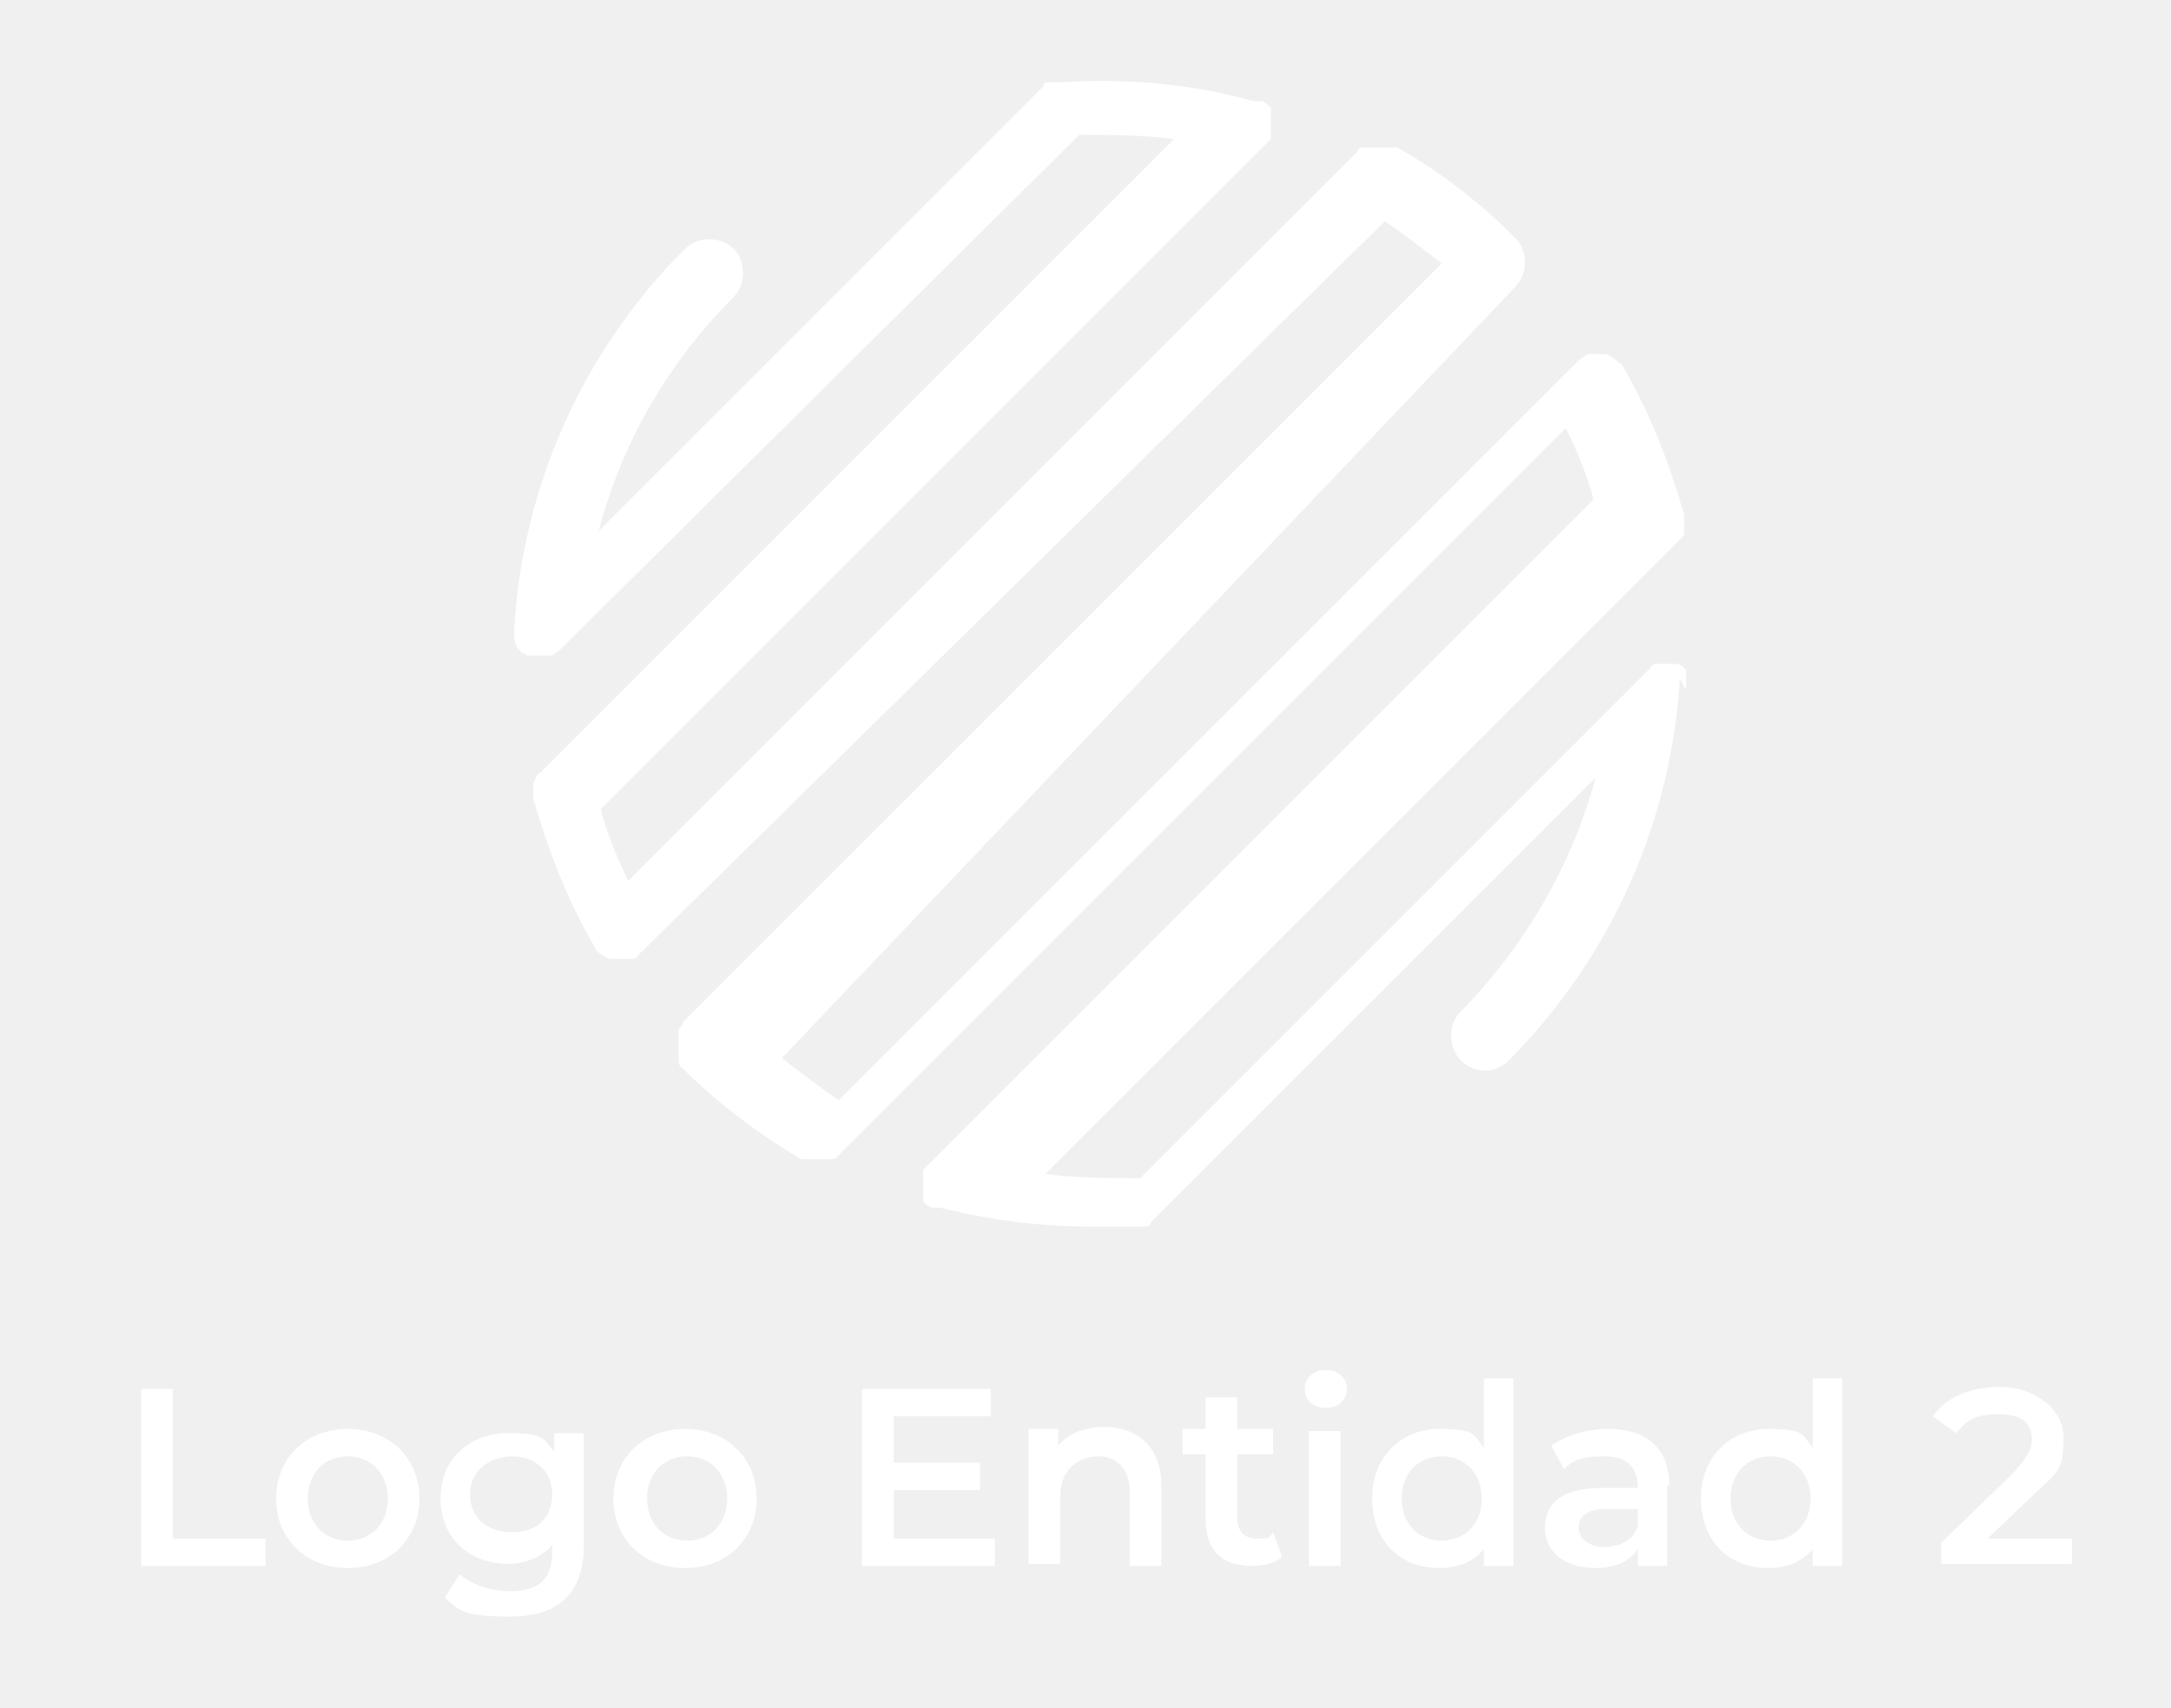
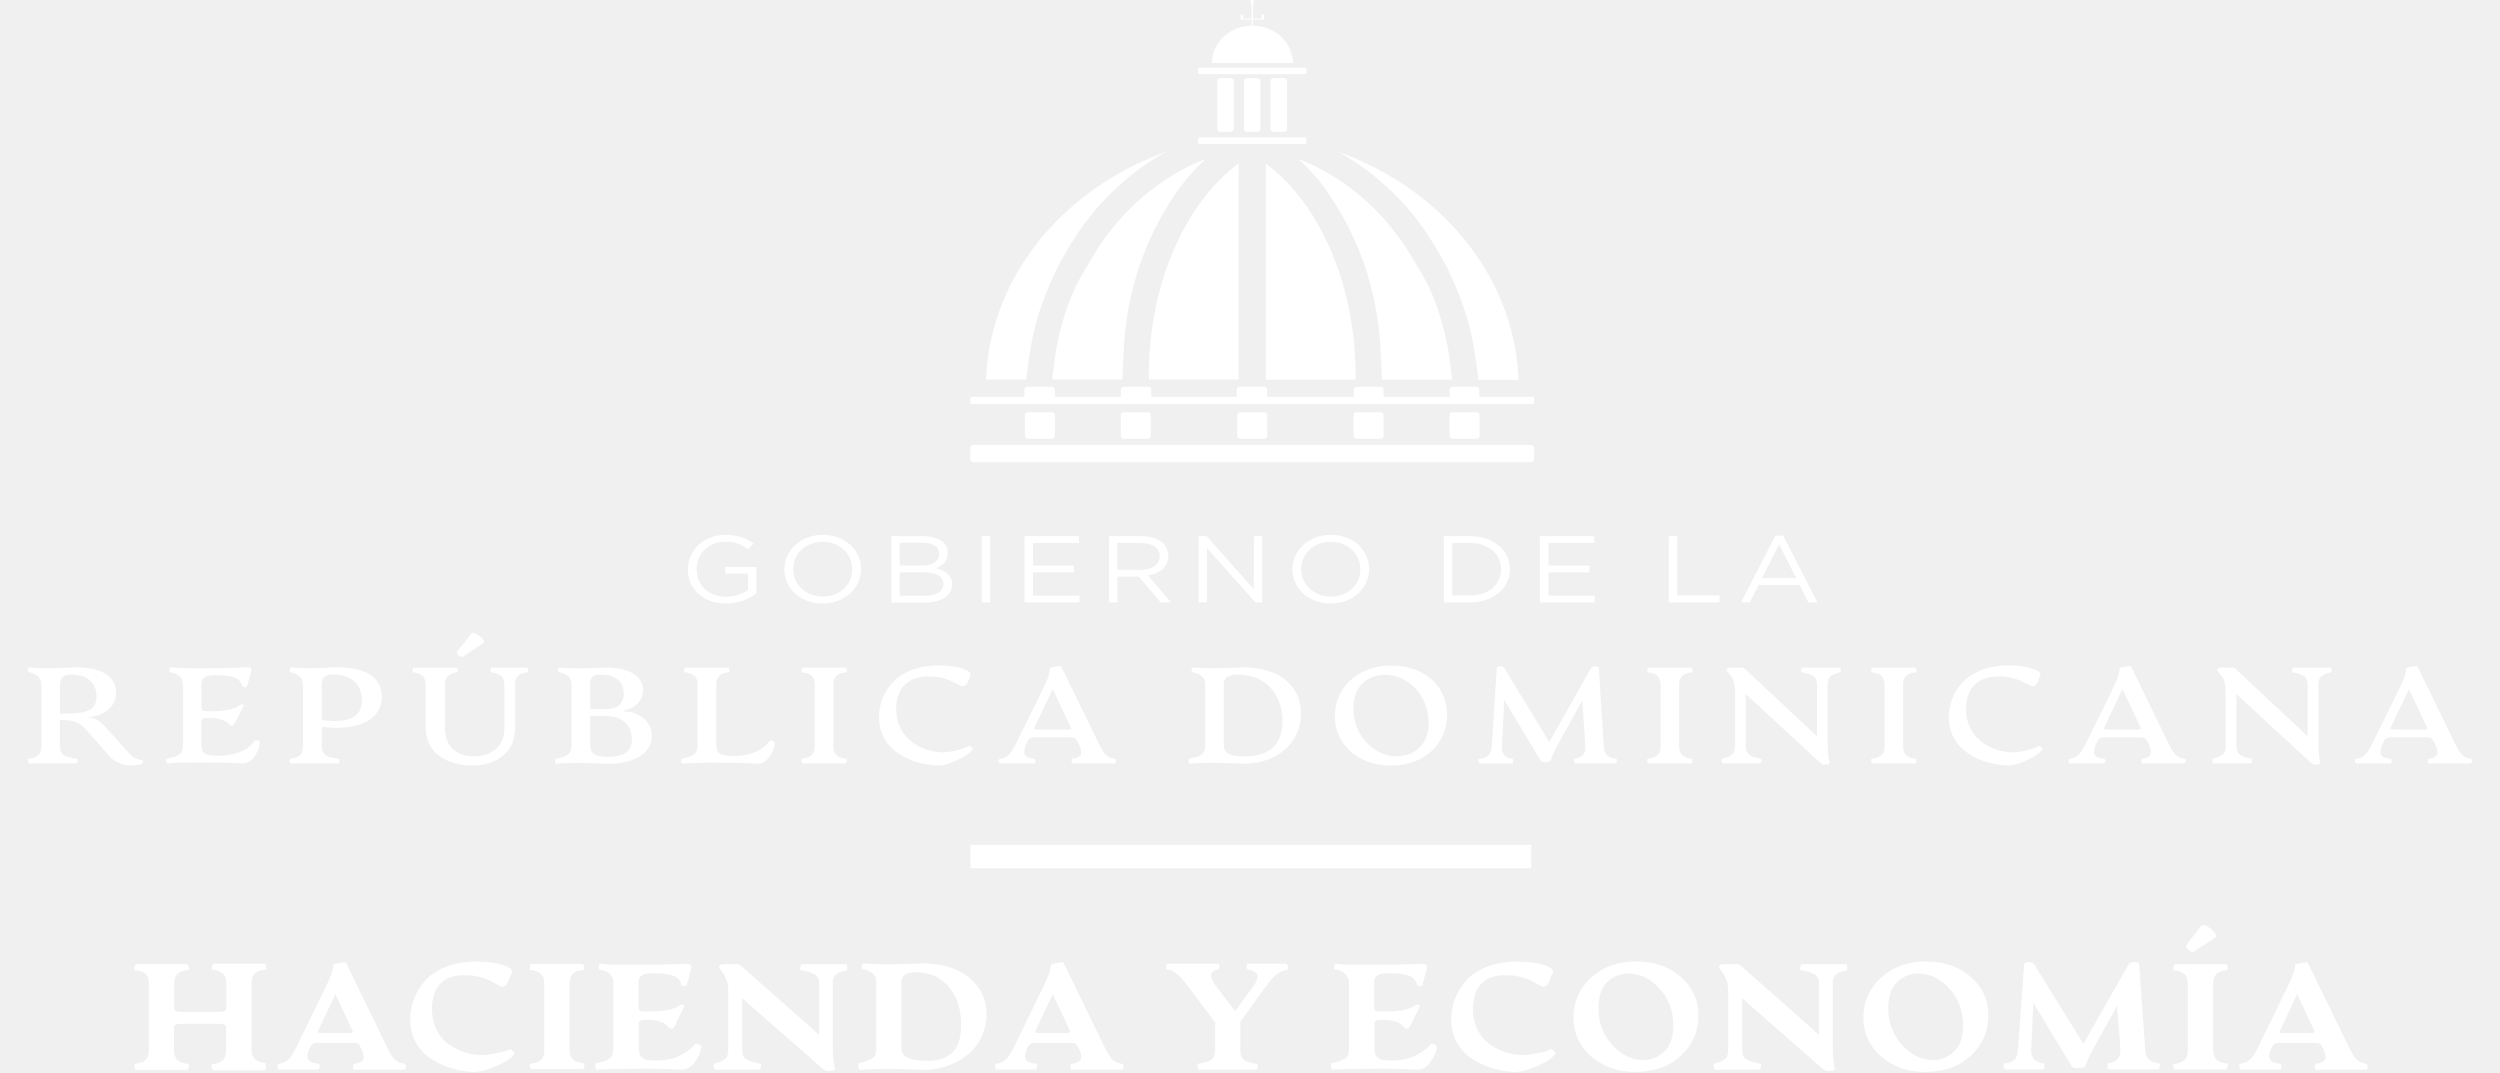
- <svg xmlns="http://www.w3.org/2000/svg" id="Capa_1" data-name="Capa 1" version="1.1" viewBox="0 0 103 81">
+ <svg xmlns="http://www.w3.org/2000/svg" id="Layer_1" version="1.1" viewBox="0 0 230.86 99">
  <defs>
    <style>
-       .cls-1 {
+       .st0 {
        fill: #fff;
-         stroke-width: 0px;
      }
    </style>
  </defs>
  <g>
-     <path class="cls-1" d="M6.6,65.9h1.6v7.1h4.4v1.3h-5.9v-8.4h-.1Z" />
-     <path class="cls-1" d="M13.1,71.1c0-1.9,1.4-3.3,3.4-3.3s3.4,1.4,3.4,3.3-1.4,3.3-3.4,3.3-3.4-1.4-3.4-3.3ZM18.4,71.1c0-1.2-.8-2-1.9-2s-1.9.8-1.9,2,.8,2,1.9,2,1.9-.8,1.9-2Z" />
-     <path class="cls-1" d="M27.7,67.9v5.4c0,2.3-1.2,3.4-3.5,3.4s-2.4-.3-3.1-.9l.7-1.1c.6.5,1.5.8,2.4.8,1.4,0,2-.6,2-1.9v-.3c-.5.6-1.3.9-2.1.9-1.8,0-3.2-1.2-3.2-3.1s1.4-3.1,3.2-3.1,1.7.3,2.2.9v-.9h1.4ZM26.2,70.9c0-1.1-.8-1.8-1.9-1.8s-2,.7-2,1.8.8,1.8,2,1.8,1.9-.7,1.9-1.8Z" />
-     <path class="cls-1" d="M29.1,71.1c0-1.9,1.4-3.3,3.4-3.3s3.4,1.4,3.4,3.3-1.4,3.3-3.4,3.3-3.4-1.4-3.4-3.3ZM34.5,71.1c0-1.2-.8-2-1.9-2s-1.9.8-1.9,2,.8,2,1.9,2,1.9-.8,1.9-2Z" />
-     <path class="cls-1" d="M47.2,73v1.3h-6.3v-8.4h6.1v1.3h-4.6v2.2h4.1v1.3h-4.1v2.3h4.8Z" />
-     <path class="cls-1" d="M55.1,70.6v3.7h-1.5v-3.5c0-1.1-.6-1.7-1.5-1.7s-1.8.6-1.8,1.9v3.2h-1.5v-6.4h1.4v.8c.5-.6,1.3-.9,2.2-.9,1.5,0,2.7.9,2.7,2.8h0Z" />
-     <path class="cls-1" d="M60.8,73.9c-.4.3-.9.4-1.4.4-1.4,0-2.2-.7-2.2-2.2v-3.1h-1.1v-1.2h1.1v-1.5h1.5v1.5h1.7v1.2h-1.7v3c0,.6.3,1,.9,1s.6,0,.8-.3l.4,1.1h0Z" />
-     <path class="cls-1" d="M61.9,65.9c0-.5.4-.9,1-.9s1,.4,1,.9-.4.9-1,.9-1-.4-1-.9ZM62.1,67.9h1.5v6.4h-1.5v-6.4Z" />
-     <path class="cls-1" d="M71.8,65.4v8.9h-1.4v-.8c-.5.6-1.2.9-2.1.9-1.9,0-3.2-1.3-3.2-3.3s1.4-3.3,3.2-3.3,1.6.3,2.1.9v-3.3h1.5,0ZM70.3,71.1c0-1.2-.8-2-1.9-2s-1.9.8-1.9,2,.8,2,1.9,2,1.9-.8,1.9-2Z" />
-     <path class="cls-1" d="M79.1,70.5v3.8h-1.4v-.8c-.4.6-1.1.9-2,.9-1.5,0-2.4-.8-2.4-1.9s.7-1.9,2.7-1.9h1.7c0-1-.5-1.5-1.6-1.5s-1.5.2-1.9.6l-.6-1.1c.7-.5,1.7-.8,2.7-.8,1.8,0,2.9.9,2.9,2.7h0ZM77.7,72.3v-.7h-1.5c-1,0-1.3.4-1.3.9s.5.9,1.2.9,1.4-.3,1.6-1h0Z" />
-     <path class="cls-1" d="M87.4,65.4v8.9h-1.4v-.8c-.5.6-1.2.9-2.1.9-1.9,0-3.2-1.3-3.2-3.3s1.4-3.3,3.2-3.3,1.6.3,2.1.9v-3.3h1.5,0ZM85.9,71.1c0-1.2-.8-2-1.9-2s-1.9.8-1.9,2,.8,2,1.9,2,1.9-.8,1.9-2Z" />
-     <path class="cls-1" d="M98.3,72.9v1.3h-6.2v-1l3.3-3.2c.8-.8,1-1.3,1-1.7,0-.8-.5-1.2-1.6-1.2s-1.5.3-2,.9l-1.1-.8c.6-.9,1.8-1.4,3.2-1.4s3,.9,3,2.4-.2,1.6-1.4,2.7l-2.2,2.1h4,0Z" />
+     <path class="st0" d="M63.52,52.58v-.02c0-1.68,1.4-3.17,3.48-3.17,1.17,0,1.89.3,2.59.81l-.51.52c-.54-.41-1.13-.7-2.11-.7-1.54,0-2.64,1.15-2.64,2.51v.02c0,1.46,1.06,2.55,2.75,2.55.79,0,1.53-.27,2-.61v-1.52h-2.11v-.62h2.87v2.44c-.64.51-1.62.94-2.79.94-2.18,0-3.53-1.4-3.53-3.15Z" />
+     <path class="st0" d="M72.43,52.58v-.02c0-1.69,1.44-3.17,3.55-3.17s3.53,1.46,3.53,3.15t0,.02c0,1.69-1.44,3.17-3.55,3.17s-3.53-1.46-3.53-3.15ZM78.7,52.58v-.02c0-1.39-1.15-2.53-2.74-2.53s-2.72,1.12-2.72,2.51v.02c0,1.39,1.15,2.53,2.74,2.53s2.72-1.12,2.72-2.51Z" />
+     <path class="st0" d="M82.3,49.51h2.96c.79,0,1.42.2,1.82.54.29.26.45.59.45.98v.02c0,.8-.56,1.21-1.1,1.42.82.22,1.49.64,1.49,1.48v.02c0,1.05-1,1.67-2.52,1.67h-3.09v-6.12ZM85.13,52.23c.94,0,1.6-.38,1.6-1.09v-.02c0-.6-.54-1-1.54-1h-2.11v2.11h2.05ZM85.41,55.01c1.05,0,1.71-.41,1.71-1.09v-.02c0-.66-.64-1.05-1.85-1.05h-2.19v2.16h2.33Z" />
+     <path class="st0" d="M90.66,49.51h.78v6.12h-.78v-6.12Z" />
+     <path class="st0" d="M94.61,49.51h5.02v.63h-4.24v2.09h3.79v.63h-3.79v2.14h4.29v.63h-5.07v-6.12Z" />
+     <path class="st0" d="M102.39,49.51h2.99c.85,0,1.54.23,1.97.61.34.3.54.73.54,1.21v.02c0,1.01-.79,1.61-1.88,1.78l2.13,2.5h-.96l-2.01-2.38h-1.98v2.38h-.78v-6.12ZM105.3,52.63c1.04,0,1.79-.47,1.79-1.26v-.02c0-.75-.66-1.21-1.78-1.21h-2.14v2.48h2.13Z" />
+     <path class="st0" d="M110.69,49.51h.73l4.37,4.91v-4.91h.76v6.12h-.62l-4.48-5.02v5.02h-.76v-6.12Z" />
+     <path class="st0" d="M119.35,52.58v-.02c0-1.69,1.44-3.17,3.55-3.17s3.53,1.46,3.53,3.15t0,.02c0,1.69-1.44,3.17-3.55,3.17s-3.53-1.46-3.53-3.15ZM125.62,52.58v-.02c0-1.39-1.15-2.53-2.74-2.53s-2.72,1.12-2.72,2.51v.02c0,1.39,1.15,2.53,2.74,2.53s2.72-1.12,2.72-2.51Z" />
+     <path class="st0" d="M133.33,49.51h2.41c2.18,0,3.69,1.32,3.69,3.04v.02c0,1.72-1.51,3.06-3.69,3.06h-2.41v-6.12ZM135.74,54.99c1.76,0,2.88-1.05,2.88-2.41v-.02c0-1.36-1.12-2.42-2.88-2.42h-1.63v4.85h1.63Z" />
+     <path class="st0" d="M142.21,49.51h5.02v.63h-4.24v2.09h3.79v.63h-3.79v2.14h4.28v.63h-5.07v-6.12Z" />
+     <path class="st0" d="M154.1,49.51h.78v5.48h3.91v.64h-4.69v-6.12Z" />
+     <path class="st0" d="M163.94,49.46h.73l3.16,6.17h-.84l-.81-1.62h-3.78l-.82,1.62h-.8l3.16-6.17ZM165.87,53.39l-1.58-3.12-1.59,3.12h3.16Z" />
  </g>
-   <path class="cls-1" d="M80,32.7v-.2h0v-.2h0s0-.2,0-.3h0s0-.1,0-.2h0l-.2-.2h0s0,0-.2-.1h-1.1s-.2.1-.2.2l-24.2,24.2c-1.5,0-3,0-4.5-.2l30.1-30.1.2-.2h0s0-.2,0-.2h0v-.2h0v-.3c0,0,0,0,0,0v-.3h0c-.7-2.4-1.6-4.8-2.9-7h0s0-.1-.2-.2h0c-.2-.2-.4-.3-.6-.4h-.8s-.2,0-.2.1h0s-.2.1-.3.2l-35.1,35.1c-.9-.6-1.8-1.3-2.7-2L71.9,13.6c.6-.6.6-1.7,0-2.3-1.7-1.7-3.5-3.1-5.6-4.3h-.3c-.4,0-.8,0-1.2,0h0s0,0-.2,0c0,0-.2,0-.2.2L29.8,41.8c-.5-1.1-1-2.2-1.3-3.4L60.1,6.8s0,0,.2-.2h0s0-.2,0-.2h0v-.2h0v-.3c0-.1,0,0,0,0v-.3h0v-.2h0s0-.2,0-.2h0c0-.2-.3-.3-.4-.4h0s-.2,0-.2,0h-.2c-2.9-.8-6-1.1-9-.9h-.8s-.2,0-.2.2l-21.1,21.1c1.1-4.2,3.3-8,6.4-11.1.6-.6.6-1.7,0-2.3s-1.7-.6-2.3,0c-4.8,4.8-7.7,11.2-8.1,18h0v.3h0v.2h0s0,.2.1.3h0s0,.1.1.2h0l.2.2h0s.1,0,.2.1h1.1s.2,0,.2-.1c0,0,.2-.1.3-.2L51.2,6.4c1.5,0,3,0,4.5.2l-30.1,30.1s-.1,0-.2.2h0s0,.2-.1.2h0v.2h0v.3c0,0,0,0,0,0v.3h0c.7,2.4,1.6,4.8,2.9,7h0s0,0,.1.2h0c.2.2.4.3.6.4h.9s.1,0,.2,0c0,0,.2,0,.3-.2L65.7,10.5c.9.6,1.8,1.3,2.7,2l-36,36s0,.2-.2.3v.2h0v.3h0v.6h0v.2h0v.3s0,.2.2.3c1.7,1.7,3.6,3.1,5.6,4.3,0,0,0,0,.2,0h1.1s.2,0,.2,0c0,0,.2,0,.3-.2l34.5-34.5c.5,1.1,1,2.2,1.3,3.4l-31.6,31.6-.2.2h0s0,.2,0,.2h0v.2h0v.3h0v.3h0v.2h0s0,.2,0,.2h0c0,.2.2.3.4.4h0s.2,0,.2,0h.2c2.4.6,4.8.9,7.2.9s1.2,0,1.8,0h.8s.2,0,.2-.2l21.1-21.1c-1.1,4.1-3.3,7.9-6.3,11h0c-.7.6-.7,1.6-.2,2.3.6.7,1.6.8,2.3.2,0,0,0,0,.2-.2h0c4.8-4.9,7.6-11.3,8-18h0l.2.4Z" />
+   <g>
+     <path class="st0" d="M13.1,70.55c-.9.26-2.15.23-3.01-.75l-2.21-2.5c-.62-.71-1.35-.81-2.35-.82v2.45c0,.88.69,1.04,1.6,1.14.1.01.03.43-.09.43H2.72c-.11,0-.2-.42-.09-.43.73-.09,1.19-.34,1.19-1.14v-5.63c0-.83-.5-1.07-1.19-1.24-.11-.03-.04-.44.09-.43.56.06,1.19.08,1.65.08,1.06,0,2.05-.08,2.74-.08,2.16,0,3.61.78,3.61,2.34,0,1.46-1.35,2.18-2.55,2.25v.06c.57,0,.99.21,1.62.91l2.13,2.36c.44.49.87.63,1.19.63.11,0,.09.34,0,.37ZM8.91,64.31c0-1.35-.97-2.02-2.25-2.02-.85,0-1.12.3-1.12,1.01v2.6h.42c2.13,0,2.95-.33,2.95-1.59Z" />
+     <path class="st0" d="M15.42,70.07c.83-.19,1.47-.3,1.47-1.24v-5.61c0-.81-.59-1.02-1.2-1.16-.11-.03-.04-.44.07-.43,1.05.1,2.85.08,3.72.08,1.3,0,2.25-.05,3.42-.08.34,0,.34.2.27.49l-.34,1.2c-.04.18-.4.18-.46,0-.22-.62-.64-.97-2.44-.97-1,0-1.33.23-1.33.88v2.06c0,.33.19.39.47.39h.31c1.16,0,2.16-.1,2.75-.57.14-.11.46-.09.33.16l-.82,1.59c-.11.23-.33.2-.49.01-.33-.4-1.06-.57-1.89-.57h-.2c-.29,0-.47.06-.47.39v2.12c0,.72.34.98,1.53.98,2.16,0,3.02-.87,3.37-1.35.1-.14.49-.08.49.14,0,.64-.62,1.92-1.52,1.92-.8-.04-1.59-.08-2.79-.08-1.32,0-2.88-.04-4.18.08-.14.01-.2-.43-.08-.45Z" />
+     <path class="st0" d="M29.71,67.11v1.82c0,.88.69,1.04,1.6,1.14.1.01.03.43-.09.43h-4.34c-.11,0-.2-.42-.09-.43.73-.09,1.19-.34,1.19-1.14v-5.63c0-.83-.5-1.07-1.19-1.24-.11-.03-.04-.44.09-.43.56.06,1.19.08,1.65.08,1.06,0,1.95-.08,2.68-.08,2.22,0,4.05.72,4.05,2.7,0,2.25-2.39,3.2-5.56,2.78ZM29.71,63.3v3.2c2.43.3,3.71-.21,3.71-1.87,0-1.5-1.09-2.34-2.56-2.34-.9,0-1.15.28-1.15,1.01Z" />
+     <path class="st0" d="M39.31,67.19v-3.97c0-.8-.46-1.06-1.16-1.14-.11-.01-.03-.43.09-.43h3.91c.11,0,.2.42.09.43-.57.06-1.15.25-1.15,1.14v4.03c0,1.77,1.16,2.59,2.68,2.59s2.81-.82,2.81-2.59v-4.03c0-.82-.53-1.05-1.23-1.14-.1-.01-.03-.43.08-.43h3.22c.1,0,.19.42.07.43-.57.06-1.15.25-1.15,1.14v3.95c0,2.32-1.7,3.52-3.98,3.52-2.02,0-4.28-.95-4.28-3.51ZM43.52,58.51c.26-.33,1.46.64,1.12.87l-1.88,1.25c-.19.13-.69-.28-.54-.45l1.3-1.67Z" />
+     <path class="st0" d="M60.2,67.95c0,1.57-1.62,2.58-4.01,2.58-.69,0-1.49-.08-2.55-.08-.9,0-1.59.01-2.25.08-.13.01-.2-.43-.09-.45.83-.19,1.48-.3,1.48-1.24v-5.61c0-.81-.59-1.02-1.2-1.16-.11-.03-.04-.44.07-.43.59.06,1.28.08,1.73.08,1.15,0,1.99-.08,2.62-.08,1.85,0,3.37.68,3.38,2.07.01,1.02-.8,1.73-1.8,1.91v.08c1.33,0,2.62.85,2.62,2.26ZM54.5,63.23v2.25h1.47c1.03,0,1.63-.45,1.63-1.43,0-1.2-.92-1.75-2.09-1.75-.76,0-1.02.23-1.02.93ZM58.35,68.23c0-1.39-1.05-2.12-2.38-2.12h-1.47v2.73c0,.69.4,1.04,1.65,1.04s2.2-.33,2.2-1.64Z" />
+     <path class="st0" d="M62.94,70.07c.83-.19,1.48-.3,1.48-1.24v-5.61c0-.88-.59-1.06-1.2-1.14-.11-.01-.03-.43.07-.43h3.95c.1,0,.17.42.07.43-.6.06-1.17.25-1.17,1.14v5.61c0,.72.34.98,1.53.98,2.16,0,3.02-.87,3.37-1.35.1-.14.49-.08.49.14,0,.64-.62,1.92-1.52,1.92-.8-.04-1.59-.08-2.79-.08-1.32,0-2.88-.04-4.18.08-.14.01-.2-.43-.09-.45Z" />
+     <path class="st0" d="M74.05,70.07c.73-.09,1.19-.34,1.19-1.14v-5.71c0-.8-.46-1.05-1.19-1.14-.11-.01-.03-.43.09-.43h3.92c.11,0,.2.42.09.43-.62.08-1.19.25-1.19,1.14v5.71c0,.88.57,1.06,1.19,1.14.11.01.03.43-.09.43h-3.92c-.11,0-.2-.42-.09-.43Z" />
+     <path class="st0" d="M81.17,66.24c0-2.18,1.52-4.79,5.53-4.79,1.66,0,3.09.45,2.92.9l-.19.49c-.52,1.35-1.07-.38-3.62-.38-2.05,0-3.05,1.17-3.05,2.99,0,2.84,2.45,4.03,4.41,4.03.26,0,1.56-.18,2.31-.59.11-.06.42.23.33.34-.62.8-2.54,1.46-2.98,1.46-2.41,0-5.66-1.24-5.66-4.46Z" />
+     <path class="st0" d="M102.88,70.5h-3.78c-.19,0-.2-.4-.04-.43.53-.09,1.1-.25.57-1.34l-.16-.32c-.14-.3-.39-.33-.82-.33h-2.92c-.43,0-.67.03-.82.33l-.14.32c-.5,1.09.04,1.25.73,1.34.19.02.14.43-.04.43h-3.09c-.17,0-.21-.4-.04-.43.59-.09.93-.27,1.46-1.34l2.42-4.9c.56-1.11.73-1.63.73-2.11,0-.08,1-.28,1.05-.19l3.5,7.18c.52,1.07.86,1.28,1.43,1.35.2.02.14.43-.03.43ZM98.89,67.18l-1.68-3.54-1.69,3.54c-.09.18.13.2.33.2h2.71c.2,0,.42-.02.33-.2Z" />
+     <path class="st0" d="M109.82,70.07c.83-.19,1.47-.3,1.47-1.24v-5.61c0-.81-.59-1.02-1.2-1.16-.11-.03-.04-.44.07-.43.59.06,1.19.08,1.79.08,1.12,0,2.12-.08,2.85-.08,3.47,0,5.34,1.82,5.34,4.26s-1.88,4.63-5.36,4.63c-.69,0-1.58-.08-2.64-.08-.89,0-1.59.01-2.25.08-.14.01-.2-.43-.08-.45ZM118.43,66.61c0-2.41-1.49-4.31-4.07-4.31-1.02,0-1.35.28-1.35.92v5.61c0,.68.53,1.02,1.92,1.02,2.33,0,3.49-1.11,3.49-3.25Z" />
+     <path class="st0" d="M123.26,66.13c0-2.55,2.06-4.67,5.2-4.67s5.17,1.93,5.17,4.56-2.05,4.68-5.2,4.68c-2.98,0-5.17-1.94-5.17-4.57ZM131.92,66.72c0-2.55-1.96-4.41-4.02-4.41-1.26,0-2.92.73-2.92,3.11,0,2.58,1.96,4.42,4.01,4.42,1.26,0,2.94-.73,2.94-3.12Z" />
+     <path class="st0" d="M149.22,70.5h-3.74c-.1,0-.17-.42-.09-.43.6-.09,1.05-.34,1-1.14l-.27-4.24-2.32,4.17c-.3.54-.53,1.1-.57,1.3-.03.15-.33.23-.56.23-.22,0-.36-.08-.45-.23l-3.31-5.53-.22,4.31c-.04.88.54,1.09,1,1.14.11.01.03.43-.07.43h-2.96c-.11,0-.2-.42-.09-.43.62-.06,1.13-.25,1.19-1.14l.46-7.25c.01-.21.56-.23.7,0l4.15,6.84,3.85-6.84c.13-.23.7-.21.72,0l.46,7.25c.06.88.57,1.07,1.17,1.14.11.01.03.43-.07.43Z" />
+     <path class="st0" d="M152.16,70.07c.73-.09,1.19-.34,1.19-1.14v-5.71c0-.8-.46-1.05-1.19-1.14-.11-.01-.03-.43.08-.43h3.92c.11,0,.2.42.09.43-.62.08-1.19.25-1.19,1.14v5.71c0,.88.57,1.06,1.19,1.14.11.01.03.43-.09.43h-3.92c-.11,0-.2-.42-.08-.43Z" />
+     <path class="st0" d="M168.03,70.38l-6.82-6.29v4.8c0,.86.57,1,1.39,1.17.11.02.06.43-.09.43h-3.39c-.11,0-.2-.39-.07-.43.6-.18,1.17-.28,1.17-1.17v-4.9c0-.9-.16-1.33-.53-1.77-.13-.15-.26-.25-.26-.29,0-.11.09-.28.29-.28h1.06c.14,0,.24.01.34.11l6.67,6.23v-4.75c0-.9-.64-1-1.39-1.16-.11-.02-.06-.43.08-.43h3.39c.11,0,.19.4.07.43-.63.16-1.17.27-1.17,1.16v4.91c0,.83.03,1.75.17,2.22.06.19-.17.24-.4.24-.24,0-.37-.09-.53-.24Z" />
+     <path class="st0" d="M172.84,70.07c.73-.09,1.19-.34,1.19-1.14v-5.71c0-.8-.46-1.05-1.19-1.14-.11-.01-.03-.43.08-.43h3.92c.11,0,.2.42.09.43-.62.08-1.19.25-1.19,1.14v5.71c0,.88.57,1.06,1.19,1.14.11.01.03.43-.09.43h-3.92c-.11,0-.2-.42-.08-.43Z" />
+     <path class="st0" d="M179.96,66.24c0-2.18,1.52-4.79,5.53-4.79,1.66,0,3.09.45,2.92.9l-.19.49c-.52,1.35-1.07-.38-3.62-.38-2.05,0-3.05,1.17-3.05,2.99,0,2.84,2.45,4.03,4.41,4.03.26,0,1.56-.18,2.31-.59.11-.06.42.23.33.34-.61.8-2.53,1.46-2.98,1.46-2.41,0-5.66-1.24-5.66-4.46Z" />
+     <path class="st0" d="M201.67,70.5h-3.78c-.19,0-.2-.4-.04-.43.53-.09,1.1-.25.57-1.34l-.16-.32c-.14-.3-.39-.33-.82-.33h-2.92c-.43,0-.67.03-.82.33l-.14.32c-.5,1.09.04,1.25.73,1.34.19.02.14.43-.04.43h-3.09c-.17,0-.21-.4-.04-.43.59-.09.93-.27,1.46-1.34l2.42-4.9c.56-1.11.73-1.63.73-2.11,0-.08,1-.28,1.05-.19l3.5,7.18c.52,1.07.86,1.28,1.43,1.35.2.02.14.43-.03.43ZM197.68,67.18l-1.68-3.54-1.69,3.54c-.08.18.13.2.33.2h2.71c.2,0,.42-.02.33-.2Z" />
+     <path class="st0" d="M213.34,70.38l-6.82-6.29v4.8c0,.86.57,1,1.39,1.17.11.02.06.43-.09.43h-3.39c-.11,0-.2-.39-.07-.43.6-.18,1.17-.28,1.17-1.17v-4.9c0-.9-.16-1.33-.53-1.77-.13-.15-.26-.25-.26-.29,0-.11.09-.28.29-.28h1.06c.14,0,.24.01.34.11l6.67,6.23v-4.75c0-.9-.64-1-1.39-1.16-.11-.02-.06-.43.09-.43h3.39c.11,0,.19.4.07.43-.63.16-1.17.27-1.17,1.16v4.91c0,.83.03,1.75.17,2.22.06.19-.17.24-.4.24-.24,0-.37-.09-.53-.24Z" />
+     <path class="st0" d="M228.12,70.5h-3.78c-.19,0-.2-.4-.04-.43.53-.09,1.1-.25.57-1.34l-.16-.32c-.14-.3-.39-.33-.82-.33h-2.92c-.43,0-.67.03-.82.33l-.14.32c-.5,1.09.04,1.25.73,1.34.19.02.14.43-.04.43h-3.09c-.17,0-.21-.4-.04-.43.59-.09.93-.27,1.46-1.34l2.42-4.9c.56-1.11.73-1.63.73-2.11,0-.08,1-.28,1.05-.19l3.5,7.18c.52,1.07.86,1.28,1.43,1.35.2.02.14.43-.03.43ZM224.13,67.18l-1.68-3.54-1.69,3.54c-.08.18.13.2.33.2h2.71c.2,0,.42-.02.33-.2Z" />
+   </g>
+   <polyline class="st0" points="141.4 80.18 89.62 80.18 89.62 78.02 141.4 78.02" />
+   <g>
+     <path class="st0" d="M24.51,98.29s.06.05.06.14-.02.18-.05.27c-.03.09-.07.13-.12.13h-4.7s-.08-.05-.11-.14c-.03-.09-.05-.18-.05-.27s.02-.14.06-.14c.43-.05.76-.17.96-.37.21-.2.32-.5.32-.9v-2.23c-.05-.16-.29-.24-.69-.24h-3.4c-.42,0-.66.08-.72.24v2.23c0,.31.07.55.2.73.13.18.29.31.46.37.17.06.39.11.65.14.04,0,.06.05.06.14s-.01.18-.05.27c-.03.09-.07.13-.11.13h-4.71s-.08-.05-.11-.14c-.03-.09-.05-.18-.05-.27s.02-.14.06-.14c.44-.05.76-.16.97-.35.21-.19.31-.49.31-.9v-6.15c0-.41-.1-.71-.31-.9-.21-.19-.53-.31-.97-.36-.04,0-.06-.05-.06-.14s.02-.18.05-.27c.03-.09.07-.14.11-.14h4.71s.08.04.11.13.05.18.05.27-.02.14-.06.14c-.26.03-.48.08-.65.14-.17.06-.32.18-.45.37-.13.18-.19.43-.19.73v2.39c.05.16.29.24.72.24h3.4c.41,0,.64-.08.69-.24v-2.39c0-.4-.11-.7-.32-.9-.21-.2-.53-.32-.96-.37-.04,0-.06-.05-.06-.14s.02-.18.05-.27c.03-.09.07-.14.11-.14h4.7s.08.04.11.13c.03.09.05.18.05.27s-.02.14-.06.14c-.26.03-.48.08-.65.14-.17.06-.32.18-.45.37-.13.18-.19.43-.19.73v6.15c0,.31.07.55.2.73.13.18.29.31.45.37.17.06.39.11.65.14l-.02.09Z" />
+     <path class="st0" d="M37.35,98.24c.1.02.15.12.13.29-.02.17-.07.25-.16.25h-4.57c-.1,0-.15-.08-.16-.25,0-.17.03-.27.12-.29.18-.03.32-.06.43-.1.11-.04.22-.11.32-.2.1-.09.15-.24.13-.42-.02-.18-.09-.41-.22-.69l-.08-.12c-.07-.18-.15-.29-.26-.34-.1-.05-.26-.07-.49-.07h-3.09c-.26,0-.43.02-.53.07s-.19.16-.28.33l-.05.12c-.13.27-.2.49-.21.68,0,.19.04.33.15.43.11.09.22.16.35.2.13.04.3.07.51.1.1.02.15.12.13.29-.02.17-.08.25-.18.25h-3.56c-.08,0-.13-.08-.15-.25-.02-.17.02-.27.11-.29.35-.05.63-.17.85-.35.22-.18.45-.54.72-1.07l2.67-5.47c.53-1.05.8-1.8.81-2.24,0-.05.19-.11.56-.18.37-.07.56-.08.59-.03l3.86,7.92c.26.54.5.9.72,1.08s.5.3.84.35v.02ZM32.24,95.4c.07,0,.13,0,.18-.02.05-.01.09-.03.13-.07.04-.03.04-.08,0-.14l-1.58-3.37-1.59,3.37c-.04.09-.03.15.03.18.06.03.15.05.29.05h2.55,0Z" />
+     <path class="st0" d="M44.03,99c-.7,0-1.4-.09-2.08-.28-.69-.18-1.34-.46-1.97-.83-.62-.37-1.13-.88-1.52-1.53-.39-.65-.58-1.4-.58-2.24,0-.63.12-1.25.34-1.85.22-.6.56-1.16,1.02-1.69.45-.53,1.09-.96,1.92-1.29.82-.33,1.78-.49,2.87-.49.6,0,1.17.05,1.7.14s.94.22,1.22.38c.28.16.39.31.32.47l-.24.6c-.14.35-.27.56-.39.65-.12.09-.29.09-.49,0-.21-.09-.43-.21-.67-.36s-.59-.29-1.05-.43c-.46-.14-.96-.2-1.5-.2-1.06,0-1.83.28-2.31.83-.49.55-.73,1.31-.73,2.26,0,.75.15,1.42.45,2,.3.58.69,1.03,1.17,1.35.48.32.97.56,1.48.71.51.16,1.03.23,1.54.23.24,0,.66-.05,1.26-.16s1.03-.22,1.27-.37c.06-.03.16.01.29.15.13.14.18.23.14.29-.3.4-.86.77-1.68,1.11s-1.4.51-1.75.51l-.04.03Z" />
+     <path class="st0" d="M49.08,98.78s-.08-.05-.11-.14-.05-.18-.05-.27.02-.14.06-.14c.44-.05.76-.16.97-.35s.31-.49.31-.9v-6.15c0-.41-.1-.71-.31-.9-.21-.19-.53-.31-.97-.36-.04,0-.06-.05-.06-.14s.02-.18.05-.27c.03-.09.07-.14.11-.14h4.71s.08.04.11.13c.03.09.05.18.05.27s-.02.14-.06.14c-.26.03-.48.08-.65.14-.17.06-.32.18-.45.37-.13.18-.19.43-.19.73v6.15c0,.31.07.55.2.73.13.18.29.31.46.37.17.06.39.11.65.14.04,0,.06.05.06.14s-.02.18-.05.27c-.03.09-.07.13-.11.13h-4.71l-.02.03Z" />
+     <path class="st0" d="M55.14,98.81c-.07,0-.12-.09-.15-.29-.03-.2-.02-.31.05-.33.32-.08.53-.13.66-.17.12-.04.28-.11.46-.2.19-.09.31-.22.38-.38.07-.16.1-.36.1-.61v-6.09c0-.26-.07-.48-.21-.65s-.29-.3-.44-.37c-.15-.07-.37-.14-.65-.2-.04,0-.06-.05-.06-.14s.02-.18.04-.26c.02-.08.05-.12.08-.12.26.03.63.06,1.08.07.46.01.86.02,1.22.02s.76,0,1.2,0c.45,0,.69,0,.75,0,.57,0,1.3-.01,2.2-.04.89-.03,1.43-.04,1.61-.04s.29.05.34.15c.05.1.05.24,0,.41l-.36,1.34c-.02.1-.11.15-.25.15s-.24-.05-.27-.16c-.09-.26-.22-.46-.38-.59s-.42-.25-.77-.32c-.35-.07-.85-.12-1.48-.12-.49,0-.83.07-1.03.21-.2.14-.3.37-.3.69v2.2c0,.17.05.28.13.35s.22.09.39.09h.41c1.37,0,2.31-.18,2.85-.56.09-.07.2-.09.32-.06.12.03.14.12.07.26l-.86,1.75c-.07.13-.16.2-.27.2s-.21-.05-.3-.17c-.32-.44-.96-.65-1.9-.65h-.3c-.18,0-.31.03-.39.09s-.12.18-.12.35v2.21c0,.41.11.69.32.86.22.17.63.25,1.23.25.92,0,1.68-.16,2.3-.49.62-.33,1.06-.66,1.32-1.01.04-.06.15-.07.32-.02s.27.12.27.22c0,.38-.18.83-.53,1.35-.35.52-.76.78-1.23.78-1.43-.05-2.44-.08-3-.08-2.58,0-4.19.03-4.81.08l-.02.03Z" />
+     <path class="st0" d="M76.58,98.92c-.24,0-.45-.09-.65-.26l-7.4-6.48v4.74c0,.23.03.42.09.57s.19.27.38.37c.19.09.36.16.5.2.14.04.38.09.72.17.06,0,.08.1.05.28-.02.18-.08.27-.15.27h-4.07c-.06,0-.11-.09-.13-.26-.02-.17,0-.27.07-.29.05-.03.16-.07.32-.12.16-.05.29-.1.36-.14.08-.04.17-.1.28-.18s.18-.2.23-.35c.05-.15.07-.33.07-.53v-5.21c0-.18,0-.35-.02-.51-.02-.16-.03-.28-.05-.38-.02-.09-.05-.2-.09-.32-.05-.12-.08-.2-.1-.24-.02-.04-.06-.12-.12-.22s-.1-.18-.11-.2c-.05-.07-.11-.15-.17-.22-.06-.07-.11-.12-.14-.16-.03-.03-.05-.05-.05-.06,0-.23.12-.35.38-.35h1.26c.16,0,.29.04.37.13l7.23,6.39v-4.68c0-.23-.03-.41-.09-.56-.06-.15-.18-.27-.35-.36-.17-.09-.32-.15-.44-.18-.12-.03-.32-.09-.61-.16-.08-.02-.15-.03-.19-.04-.06,0-.08-.1-.05-.28s.07-.26.14-.26h4.08c.05,0,.09.09.12.26.02.18,0,.27-.05.28-.02,0-.09.03-.22.07-.12.04-.2.06-.23.07s-.09.03-.19.06c-.1.03-.16.06-.19.08-.03.02-.08.05-.15.11s-.12.1-.14.15-.05.11-.09.18-.06.16-.07.25c0,.09-.02.19-.02.31v5.24c0,1.23.06,2.09.19,2.56.02.09,0,.15-.09.18-.08.03-.22.05-.42.05v.03Z" />
+     <path class="st0" d="M79.42,98.78c-.07,0-.12-.09-.15-.29s-.02-.31.05-.33c.32-.07.53-.13.66-.17.12-.04.28-.11.46-.2.19-.09.31-.22.38-.38s.1-.36.1-.61v-6.09c0-.38-.12-.66-.34-.83-.22-.17-.54-.31-.95-.4-.04,0-.06-.05-.06-.14s.02-.18.04-.26.05-.12.08-.12c.52.05,1.24.08,2.18.09.52,0,1.16-.01,1.9-.04.74-.03,1.22-.04,1.43-.04,1.8,0,3.23.44,4.3,1.31,1.06.88,1.6,2,1.6,3.37,0,.88-.22,1.71-.66,2.48s-1.12,1.4-2.04,1.9c-.92.5-1.99.76-3.22.76-.2,0-.64-.01-1.32-.04-.68-.03-1.26-.04-1.76-.04-1.21,0-2.1.03-2.67.08h0ZM85.53,97.96c1.13,0,1.96-.27,2.47-.82.51-.54.76-1.38.76-2.5,0-1.42-.38-2.58-1.13-3.49-.76-.9-1.77-1.36-3.03-1.36-.49,0-.83.07-1.04.22s-.32.39-.32.71v6.09c0,.76.76,1.14,2.27,1.14h.02Z" />
+     <path class="st0" d="M103.61,98.24c.1.02.15.12.13.29-.02.17-.07.25-.16.25h-4.57c-.1,0-.15-.08-.16-.25,0-.17.03-.27.12-.29.18-.03.32-.06.43-.1.11-.04.22-.11.32-.2.1-.09.15-.24.13-.42-.02-.18-.09-.41-.22-.69l-.08-.12c-.07-.18-.15-.29-.26-.34-.1-.05-.26-.07-.49-.07h-3.09c-.26,0-.43.02-.53.07s-.19.16-.28.33l-.05.12c-.13.27-.2.49-.21.68,0,.19.04.33.15.43.11.09.22.16.35.2.13.04.3.07.51.1.1.02.15.12.13.29-.02.17-.08.25-.18.25h-3.56c-.08,0-.13-.08-.15-.25-.02-.17.02-.27.11-.29.35-.05.63-.17.85-.35.22-.18.45-.54.72-1.07l2.67-5.47c.53-1.05.8-1.8.81-2.24,0-.05.19-.11.56-.18.37-.07.56-.08.59-.03l3.86,7.92c.26.54.5.9.72,1.08s.5.3.84.35v.02ZM98.49,95.4c.07,0,.13,0,.18-.02.05-.01.09-.03.13-.07.04-.03.04-.08,0-.14l-1.58-3.37-1.59,3.37c-.04.09-.03.15.03.18.06.03.15.05.29.05h2.55,0Z" />
+     <path class="st0" d="M118.78,89.02c.08,0,.14.09.15.26.02.17-.02.26-.1.29-.61.07-1.23.54-1.85,1.41l-2.44,3.35v2.66c0,.44.12.75.37.91.25.16.65.28,1.2.34.03,0,.05.05.05.14s-.02.18-.04.27-.05.13-.09.13h-5.31s-.07-.05-.1-.14c-.03-.09-.05-.18-.05-.27s.02-.14.05-.14c.58-.07.99-.2,1.23-.37.24-.17.36-.47.36-.9v-2.56l-2.59-3.43c-.37-.48-.69-.83-.94-1.05-.26-.22-.55-.35-.87-.38-.1-.02-.15-.12-.13-.29.02-.17.08-.26.19-.26h4.57c.1,0,.15.09.16.26,0,.17-.03.26-.12.29-.36.05-.57.18-.63.41-.06.22.06.56.36,1l1.84,2.42,1.78-2.42c.29-.43.37-.76.25-.98s-.39-.37-.82-.43c-.12-.02-.16-.12-.15-.29.02-.17.07-.26.16-.26h3.52l-.02.03Z" />
+     <path class="st0" d="M123.07,98.81c-.07,0-.12-.09-.15-.29-.03-.2-.02-.31.05-.33.32-.08.53-.13.66-.17.12-.04.28-.11.46-.2.19-.09.31-.22.38-.38.07-.16.1-.36.1-.61v-6.09c0-.26-.07-.48-.21-.65s-.29-.3-.44-.37c-.15-.07-.37-.14-.65-.2-.04,0-.06-.05-.06-.14s.02-.18.04-.26.05-.12.08-.12c.26.03.63.06,1.08.07.46.01.86.02,1.22.02s.76,0,1.2,0c.45,0,.69,0,.75,0,.57,0,1.3-.01,2.2-.04.9-.03,1.43-.04,1.61-.04s.29.05.34.15c.05.1.05.24,0,.41l-.36,1.34c-.02.1-.11.15-.25.15s-.24-.05-.27-.16c-.09-.26-.22-.46-.38-.59s-.42-.25-.77-.32c-.35-.07-.85-.12-1.48-.12-.49,0-.82.07-1.03.21-.2.14-.3.37-.3.69v2.2c0,.17.05.28.13.35s.22.09.39.09h.41c1.37,0,2.31-.18,2.85-.56.09-.07.2-.09.32-.06.12.03.14.12.07.26l-.86,1.75c-.07.13-.16.2-.27.2s-.21-.05-.3-.17c-.32-.44-.96-.65-1.9-.65h-.3c-.18,0-.31.03-.39.09s-.12.18-.12.35v2.21c0,.41.11.69.32.86.22.17.63.25,1.23.25.92,0,1.68-.16,2.3-.49.62-.33,1.06-.66,1.32-1.01.04-.06.15-.07.32-.02s.27.12.27.22c0,.38-.18.83-.53,1.35-.35.52-.76.78-1.23.78-1.43-.05-2.44-.08-3-.08-2.58,0-4.19.03-4.81.08l-.02.03Z" />
+     <path class="st0" d="M140.16,99c-.7,0-1.4-.09-2.08-.28-.69-.18-1.34-.46-1.97-.83-.62-.37-1.13-.88-1.52-1.53-.39-.65-.58-1.4-.58-2.24,0-.63.12-1.25.34-1.85.22-.6.56-1.16,1.02-1.69.45-.53,1.09-.96,1.92-1.29.82-.33,1.78-.49,2.87-.49.6,0,1.17.05,1.7.14s.94.22,1.22.38c.28.16.39.31.32.47l-.24.6c-.14.35-.27.56-.39.65-.12.09-.29.09-.49,0-.21-.09-.43-.21-.67-.36s-.59-.29-1.05-.43c-.46-.14-.96-.2-1.5-.2-1.06,0-1.83.28-2.31.83-.49.55-.73,1.31-.73,2.26,0,.75.15,1.42.45,2,.3.58.69,1.03,1.17,1.35.48.32.97.56,1.48.71.51.16,1.03.23,1.54.23.24,0,.66-.05,1.26-.16s1.03-.22,1.27-.37c.06-.03.16.01.29.15.13.14.18.23.14.29-.3.4-.86.77-1.68,1.11s-1.4.51-1.75.51l-.04.03Z" />
+     <path class="st0" d="M151.04,98.99c-1.64,0-3.01-.48-4.1-1.43s-1.64-2.16-1.64-3.6.54-2.67,1.62-3.67,2.47-1.5,4.16-1.5,3.03.47,4.12,1.41c1.09.94,1.64,2.13,1.64,3.59s-.54,2.69-1.61,3.69-2.46,1.5-4.17,1.5l-.02.02ZM151.7,97.9c.75,0,1.4-.26,1.97-.78.56-.52.85-1.33.85-2.44,0-1.32-.42-2.45-1.26-3.38-.84-.93-1.8-1.4-2.87-1.4-.75,0-1.4.26-1.95.77s-.83,1.33-.83,2.43c0,1.33.42,2.46,1.27,3.39.84.93,1.8,1.4,2.86,1.4h-.02Z" />
+     <path class="st0" d="M168.92,98.92c-.24,0-.45-.09-.65-.26l-7.4-6.48v4.74c0,.23.03.42.09.57s.19.27.38.37c.19.09.36.16.5.2.14.04.38.09.72.17.06,0,.08.1.05.28-.02.18-.08.27-.15.27h-4.07c-.06,0-.11-.09-.13-.26-.02-.17,0-.27.07-.29.05-.03.16-.07.32-.12.16-.05.29-.1.36-.14.08-.04.17-.1.28-.18s.18-.2.23-.35c.05-.15.07-.33.07-.53v-5.21c0-.18,0-.35-.02-.51-.02-.16-.03-.28-.05-.38-.02-.09-.05-.2-.09-.32-.05-.12-.08-.2-.1-.24-.02-.04-.06-.12-.12-.22s-.1-.18-.11-.2c-.05-.07-.11-.15-.17-.22-.06-.07-.11-.12-.14-.16-.03-.03-.05-.05-.05-.06,0-.23.12-.35.38-.35h1.26c.16,0,.29.04.37.13l7.23,6.39v-4.68c0-.23-.03-.41-.09-.56-.06-.15-.18-.27-.35-.36-.17-.09-.32-.15-.44-.18-.12-.03-.32-.09-.61-.16-.08-.02-.15-.03-.19-.04-.06,0-.08-.1-.05-.28s.07-.26.14-.26h4.08c.05,0,.09.09.12.26.02.18,0,.27-.05.28-.02,0-.09.03-.22.07-.12.04-.2.06-.23.07s-.09.03-.19.06c-.1.03-.16.06-.19.08-.03.02-.08.05-.15.11s-.12.1-.14.15-.05.11-.09.18-.06.16-.07.25c0,.09-.02.19-.02.31v5.24c0,1.23.06,2.09.19,2.56.02.09,0,.15-.09.18-.08.03-.22.05-.42.05v.03Z" />
+     <path class="st0" d="M177.81,98.99c-1.64,0-3.01-.48-4.1-1.43s-1.64-2.16-1.64-3.6.54-2.67,1.62-3.67,2.47-1.5,4.16-1.5,3.03.47,4.12,1.41c1.09.94,1.64,2.13,1.64,3.59s-.54,2.69-1.61,3.69-2.46,1.5-4.17,1.5l-.02.02ZM178.46,97.9c.75,0,1.4-.26,1.97-.78.56-.52.85-1.33.85-2.44,0-1.32-.42-2.45-1.26-3.38-.84-.93-1.8-1.4-2.87-1.4-.75,0-1.4.26-1.95.77s-.83,1.33-.83,2.43c0,1.33.42,2.46,1.27,3.39.84.93,1.8,1.4,2.86,1.4h-.02Z" />
+     <path class="st0" d="M199.4,98.21c.06,0,.08.1.05.28s-.06.27-.12.27h-4.6c-.05,0-.09-.09-.12-.27s-.02-.27.02-.28c.83-.13,1.22-.54,1.18-1.24l-.3-4.11-2.23,4.03c-.36.65-.59,1.15-.68,1.5-.03.17-.29.25-.76.25-.29,0-.48-.08-.58-.25l-3.49-5.79-.2,4.37c-.03.73.35,1.14,1.16,1.25.06,0,.08.1.05.28-.02.18-.06.26-.12.26h-3.49s-.08-.05-.11-.14c-.03-.09-.05-.18-.05-.27s.02-.14.06-.14c.39-.03.69-.14.91-.32.22-.18.34-.49.37-.93l.56-7.9c0-.14.14-.22.39-.22s.44.07.55.22l4.54,7.34,4.17-7.34c.08-.15.27-.23.55-.23s.42.07.43.21l.56,7.91c.03.44.15.76.38.93s.52.29.89.32h0Z" />
+     <path class="st0" d="M200.85,98.8s-.08-.05-.11-.14c-.03-.09-.05-.18-.05-.27s.02-.14.06-.14c.44-.05.76-.16.97-.35.21-.19.31-.49.31-.9v-6.15c0-.41-.1-.71-.31-.9s-.53-.31-.97-.36c-.04,0-.06-.05-.06-.14s.02-.18.05-.27c.03-.09.07-.14.11-.14h4.71s.08.04.11.13c.03.09.05.18.05.27s-.02.14-.06.14c-.26.03-.48.08-.65.14-.17.06-.32.18-.45.37-.13.18-.19.43-.19.73v6.15c0,.31.07.55.2.73.13.18.29.31.45.37.17.06.39.11.65.14.04,0,.06.05.06.14s-.02.18-.05.27c-.03.09-.07.13-.11.13h-4.71l-.02.03ZM203.26,85.49c.08-.12.26-.1.54.04.28.14.51.33.69.56.18.23.22.38.11.46l-2.02,1.34c-.1.08-.25.01-.47-.18-.22-.19-.29-.33-.22-.42l1.37-1.8Z" />
+     <path class="st0" d="M218.51,98.24c.1.02.15.12.13.29-.02.17-.07.25-.16.25h-4.57c-.1,0-.15-.08-.16-.25,0-.17.03-.27.12-.29.18-.03.32-.06.43-.1.11-.04.22-.11.32-.2.1-.09.15-.24.13-.42-.02-.18-.09-.41-.22-.69l-.08-.12c-.07-.18-.15-.29-.26-.34-.1-.05-.26-.07-.49-.07h-3.09c-.26,0-.43.02-.53.07s-.19.16-.28.33l-.05.12c-.13.27-.2.49-.21.68,0,.19.04.33.15.43.11.09.22.16.35.2.13.04.3.07.51.1.1.02.15.12.13.29-.02.17-.08.25-.18.25h-3.56c-.08,0-.13-.08-.15-.25-.02-.17.02-.27.11-.29.35-.05.63-.17.85-.35.22-.18.45-.54.72-1.07l2.67-5.47c.53-1.05.8-1.8.81-2.24,0-.05.19-.11.56-.18.37-.07.56-.08.59-.03l3.86,7.92c.26.54.5.9.72,1.08s.5.3.84.35v.02ZM213.4,95.4c.07,0,.13,0,.18-.02.05-.01.09-.03.13-.07.04-.03.04-.08,0-.14l-1.58-3.37-1.59,3.37c-.04.09-.03.15.03.18.06.03.15.05.29.05h2.55,0Z" />
+   </g>
+   <path class="st0" d="M141.37,41.09h-51.48c-.16,0-.29.11-.29.26v1.07c0,.14.13.26.29.26h51.48c.16,0,.29-.11.29-.26v-1.07c0-.14-.13-.26-.29-.26ZM116.73,40.52c.16,0,.29-.11.29-.26v-1.93c0-.14-.13-.26-.29-.26h-2.19c-.16,0-.29.11-.29.26v1.93c0,.14.13.26.29.26h2.19ZM127.48,40.52c.16,0,.29-.11.29-.26v-1.93c0-.14-.13-.26-.29-.26h-2.19c-.16,0-.29.11-.29.26v1.93c0,.14.13.26.29.26h2.19ZM105.98,40.52c.16,0,.29-.11.29-.26v-1.93c0-.14-.13-.26-.29-.26h-2.19c-.16,0-.29.11-.29.26v1.93c0,.14.13.26.29.26h2.19ZM134.15,40.52c-.16,0-.29-.11-.29-.26v-1.93c0-.14.13-.26.29-.26h2.19c.16,0,.29.11.29.26v1.93c0,.14-.13.26-.29.26h-2.19ZM97.12,40.52c.16,0,.29-.11.29-.26v-1.93c0-.14-.13-.26-.29-.26h-2.19c-.16,0-.29.11-.29.26v1.93c0,.14.13.26.29.26h2.19ZM141.66,36.79v.38c0,.08-.07.14-.16.14h-51.74c-.09,0-.16-.06-.16-.14v-.38c0-.08.07-.14.16-.14h.13s0,0,0,0h4.71s0-.68,0-.68c0-.14.13-.26.29-.26h2.23c.16,0,.29.11.29.26v.68h6.1s0-.68,0-.68c0-.14.13-.26.29-.26h2.23c.16,0,.29.11.29.26v.68h7.88s0-.68,0-.68c0-.14.13-.26.29-.26h2.23c.16,0,.29.11.29.26v.68h8.01s0-.68,0-.68c0-.14.13-.26.29-.26h2.16c.16,0,.29.11.29.26v.68h6.1s0-.68,0-.68c0-.14.13-.26.29-.26h2.16c.16,0,.29.11.29.26v.68h4.78s0,0,0,0h.12c.09,0,.16.06.16.14ZM114.38,35.06V15.08s-.93.74-1.33,1.12c-.68.64-1.33,1.36-1.93,2.15-.98,1.28-1.85,2.75-2.57,4.36-.74,1.65-1.34,3.45-1.76,5.37s-.66,3.96-.7,6.07c0,.2,0,.9,0,.9h8.3ZM125.18,35.06s0-.71,0-.9c-.04-2.11-.28-4.15-.7-6.07-.42-1.92-1.01-3.72-1.76-5.37s-1.59-3.08-2.57-4.36c-.6-.79-1.25-1.51-1.93-2.15-.4-.37-1.33-1.12-1.33-1.12v19.97s8.3,0,8.3,0ZM109.02,17.24c.88-1.21,1.85-2.12,2.18-2.42.07-.07.17-.15.17-.15,0,0-.16.07-.23.09-2.05.81-3.95,1.99-5.66,3.46-1.47,1.27-2.78,2.76-3.92,4.42-.23.33-1.89,3.07-2.24,3.83-.94,2.04-1.48,4.07-1.79,5.81-.1.58-.37,2.77-.37,2.77h6.49s.12-3.42.26-4.57c.28-2.4.81-4.6,1.56-6.63.89-2.44,2.1-4.62,3.55-6.63ZM125.79,23.86c.74,2.02,1.27,4.22,1.56,6.63.14,1.15.26,4.57.26,4.57h6.49s-.26-2.19-.37-2.77c-.31-1.74-.85-3.77-1.79-5.81-.35-.76-2.01-3.5-2.24-3.83-1.14-1.67-2.45-3.16-3.92-4.42-1.71-1.48-3.61-2.65-5.66-3.46-.06-.02-.23-.09-.23-.09,0,0,.1.08.17.15.33.3,1.3,1.21,2.18,2.42,1.45,2,2.65,4.19,3.55,6.63ZM94.76,35.06s.24-2.33.7-4.4c.4-1.76,1.03-3.3,1.11-3.49.4-1,.85-2.12,1.54-3.32,1.25-2.17,2.53-4.2,4.83-6.34.7-.65,1.48-1.35,2.41-2.02.4-.29,1.46-.98,1.97-1.27.12-.07.48-.25.48-.25,0,0-.4.14-.51.19-.74.28-1.45.58-2.15.91-1.54.73-2.98,1.58-4.32,2.55-2.28,1.65-4.25,3.63-5.81,5.86-2.02,2.89-3.36,6.19-3.81,9.73-.07.55-.15,1.84-.15,1.84h3.72ZM140.23,35.06s-.08-1.3-.15-1.84c-.45-3.54-1.79-6.84-3.81-9.73-1.56-2.23-3.53-4.21-5.81-5.86-1.34-.97-2.78-1.82-4.32-2.55-.7-.33-1.42-.64-2.15-.91-.11-.04-.51-.19-.51-.19,0,0,.37.18.48.25.51.29,1.57.98,1.97,1.27.93.67,1.7,1.37,2.41,2.02,2.3,2.14,3.57,4.17,4.83,6.34.69,1.2,1.14,2.32,1.54,3.32.08.19.71,1.73,1.11,3.49.47,2.06.7,4.4.7,4.4h3.72ZM110.79,13.29h9.69c.09,0,.16-.06.16-.14v-.33c0-.08-.07-.14-.16-.14h-9.69c-.09,0-.16.06-.16.14v.33c0,.08.07.14.16.14ZM110.79,6.85h9.69c.09,0,.16-.06.16-.14v-.33c0-.08-.07-.14-.16-.14h-9.69c-.09,0-.16.06-.16.14v.33c0,.08.07.14.16.14ZM118.56,7.21c.16,0,.29.11.29.26v4.44c0,.14-.13.26-.29.26h-.94c-.16,0-.29-.11-.29-.26v-4.44c0-.14.13-.26.29-.26h.94ZM115.16,7.21c-.16,0-.29.11-.29.26v4.44c0,.14.13.26.29.26h.94c.16,0,.29-.11.29-.26v-4.44c0-.14-.13-.26-.29-.26h-.94ZM112.7,7.21c-.16,0-.29.11-.29.26v4.44c0,.14.13.26.29.26h.94c.16,0,.29-.11.29-.26v-4.44c0-.14-.13-.26-.29-.26h-.94ZM119.36,5.44c-.2-1.71-1.76-3.04-3.66-3.07v-.56h1.02v-.43s-.02-.03-.03-.03h-.15s-.03.01-.03.03v.33h-.8V.43h.02s.04-.02.04-.04V.04s-.02-.04-.04-.04h-.18s-.04.02-.04.04v.35s.02.04.04.04h.03v1.28h-.81v-.33s-.02-.03-.03-.03h-.15s-.03.01-.03.03v.43h1.03v.56c-1.91.03-3.46,1.37-3.66,3.08-.01.12-.02.37-.02.37h7.5s0-.26-.02-.38Z" />
</svg>
